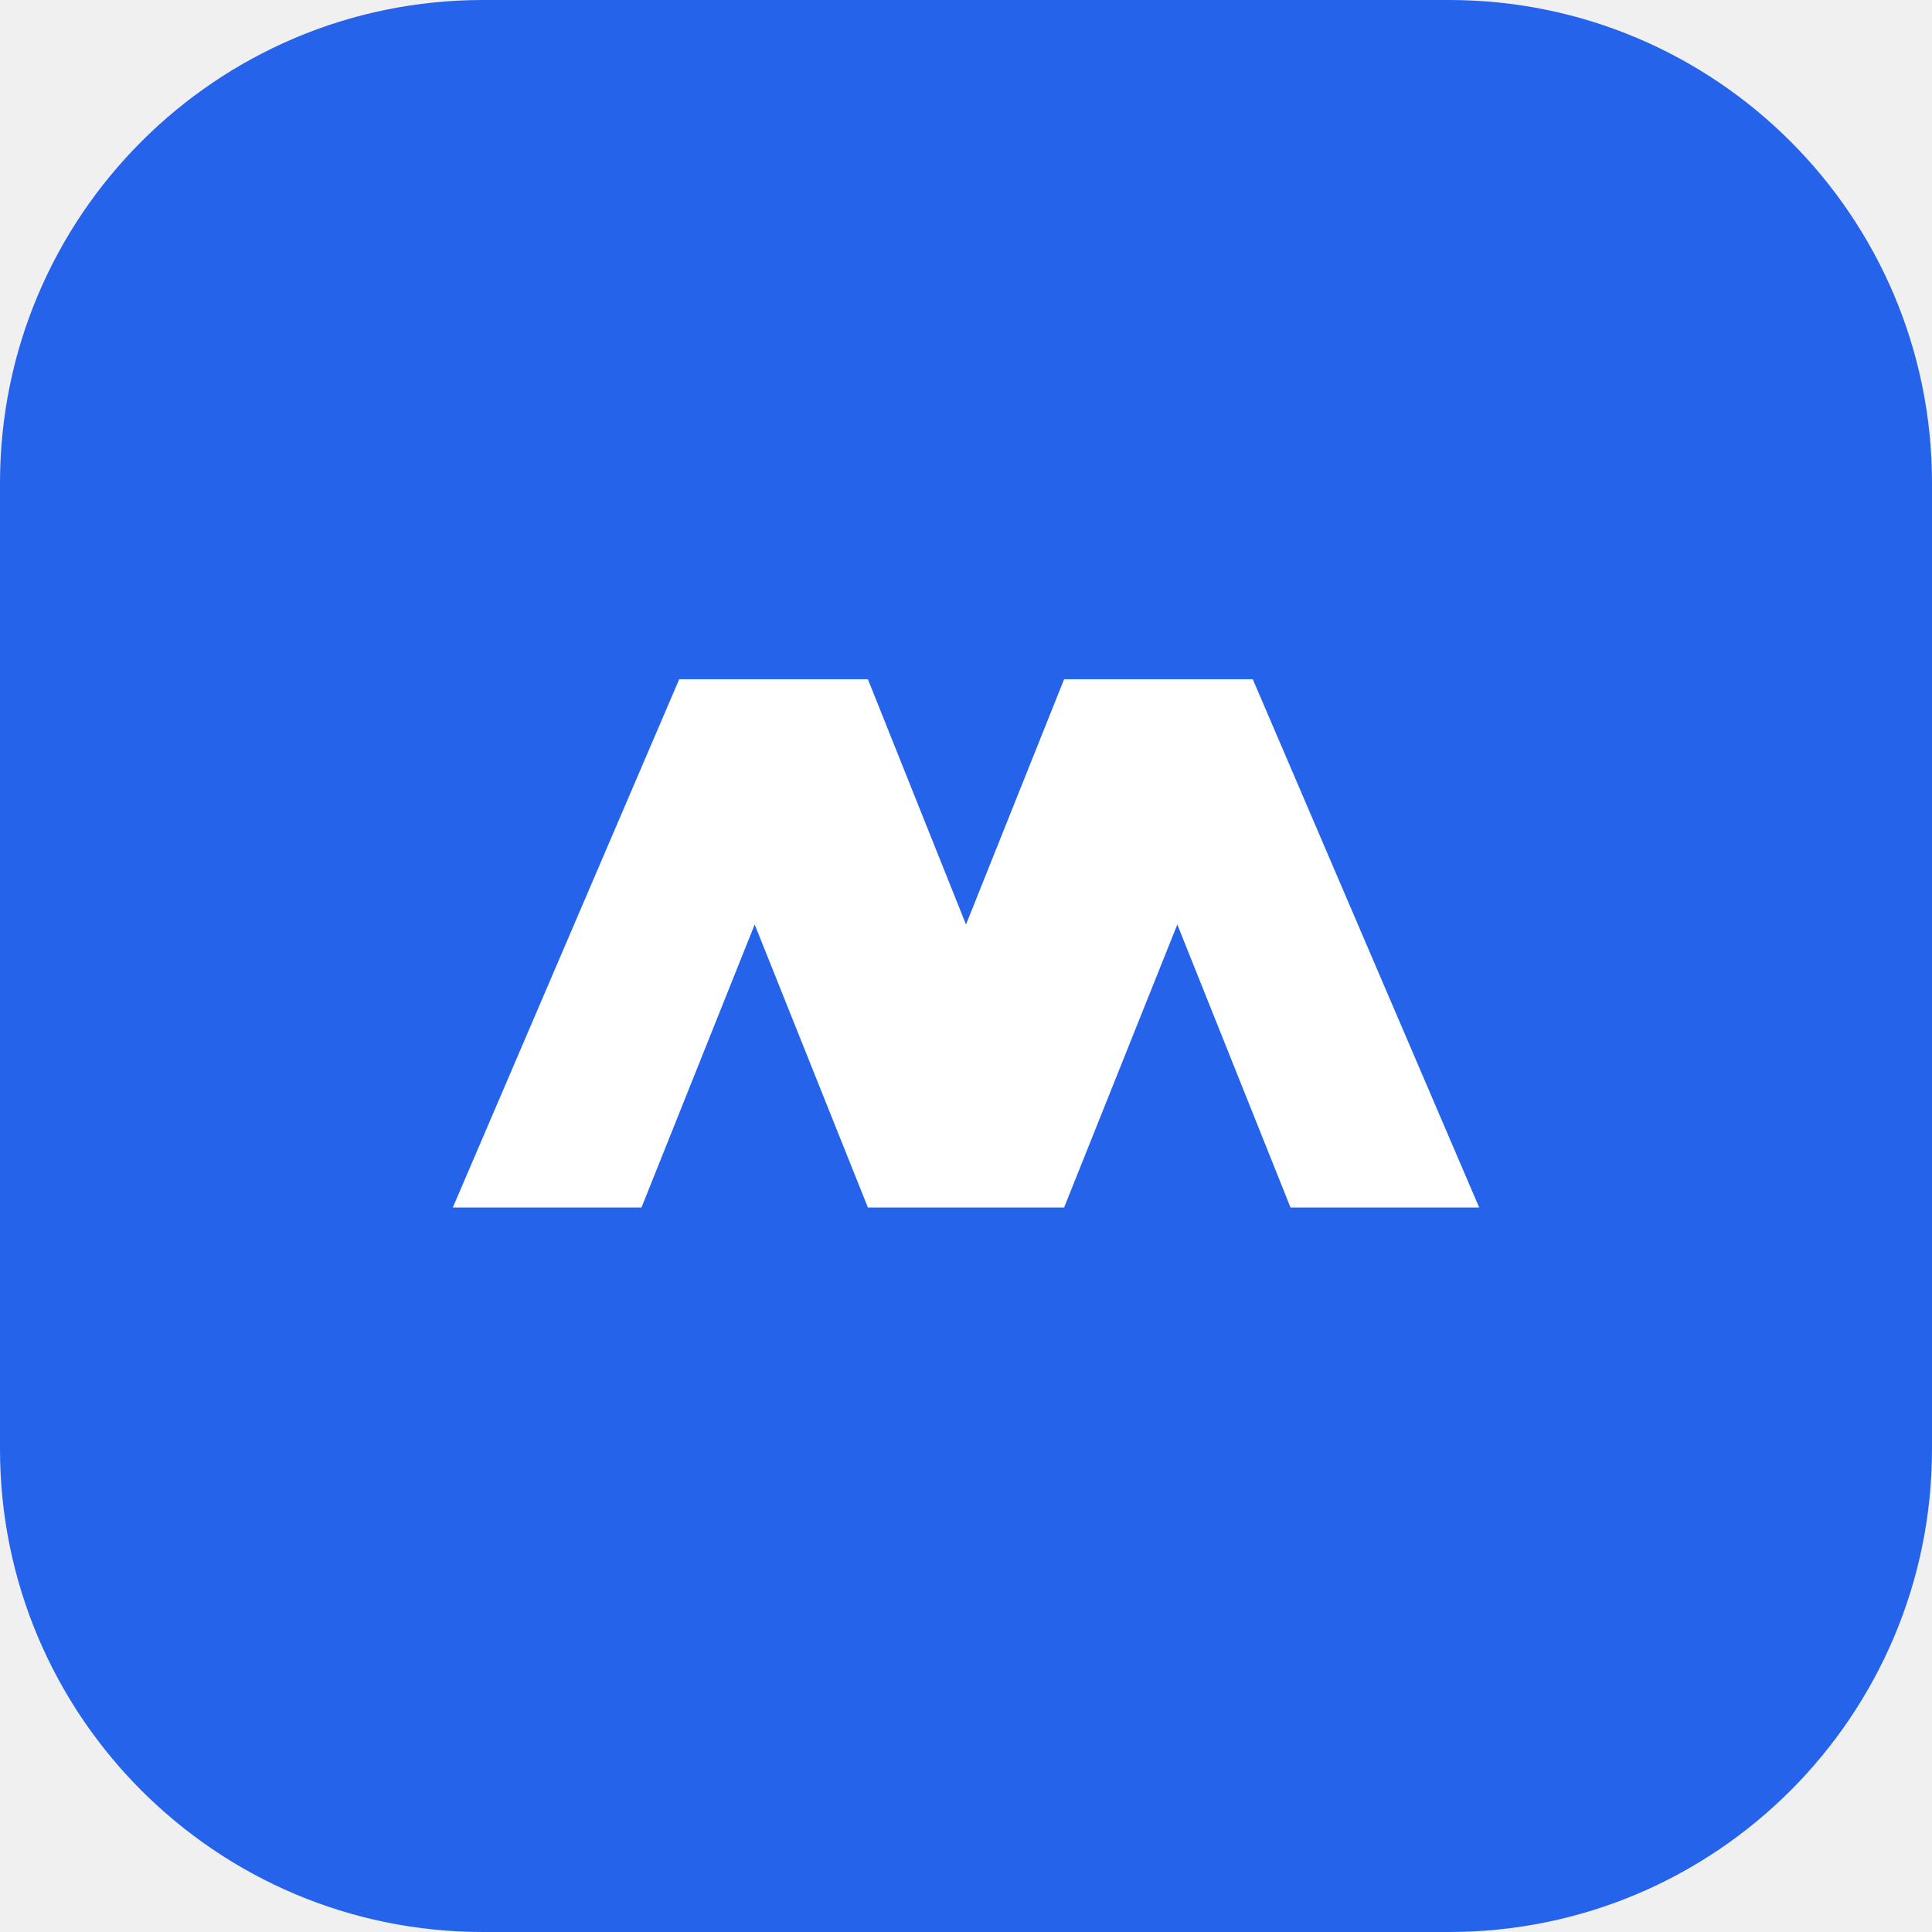
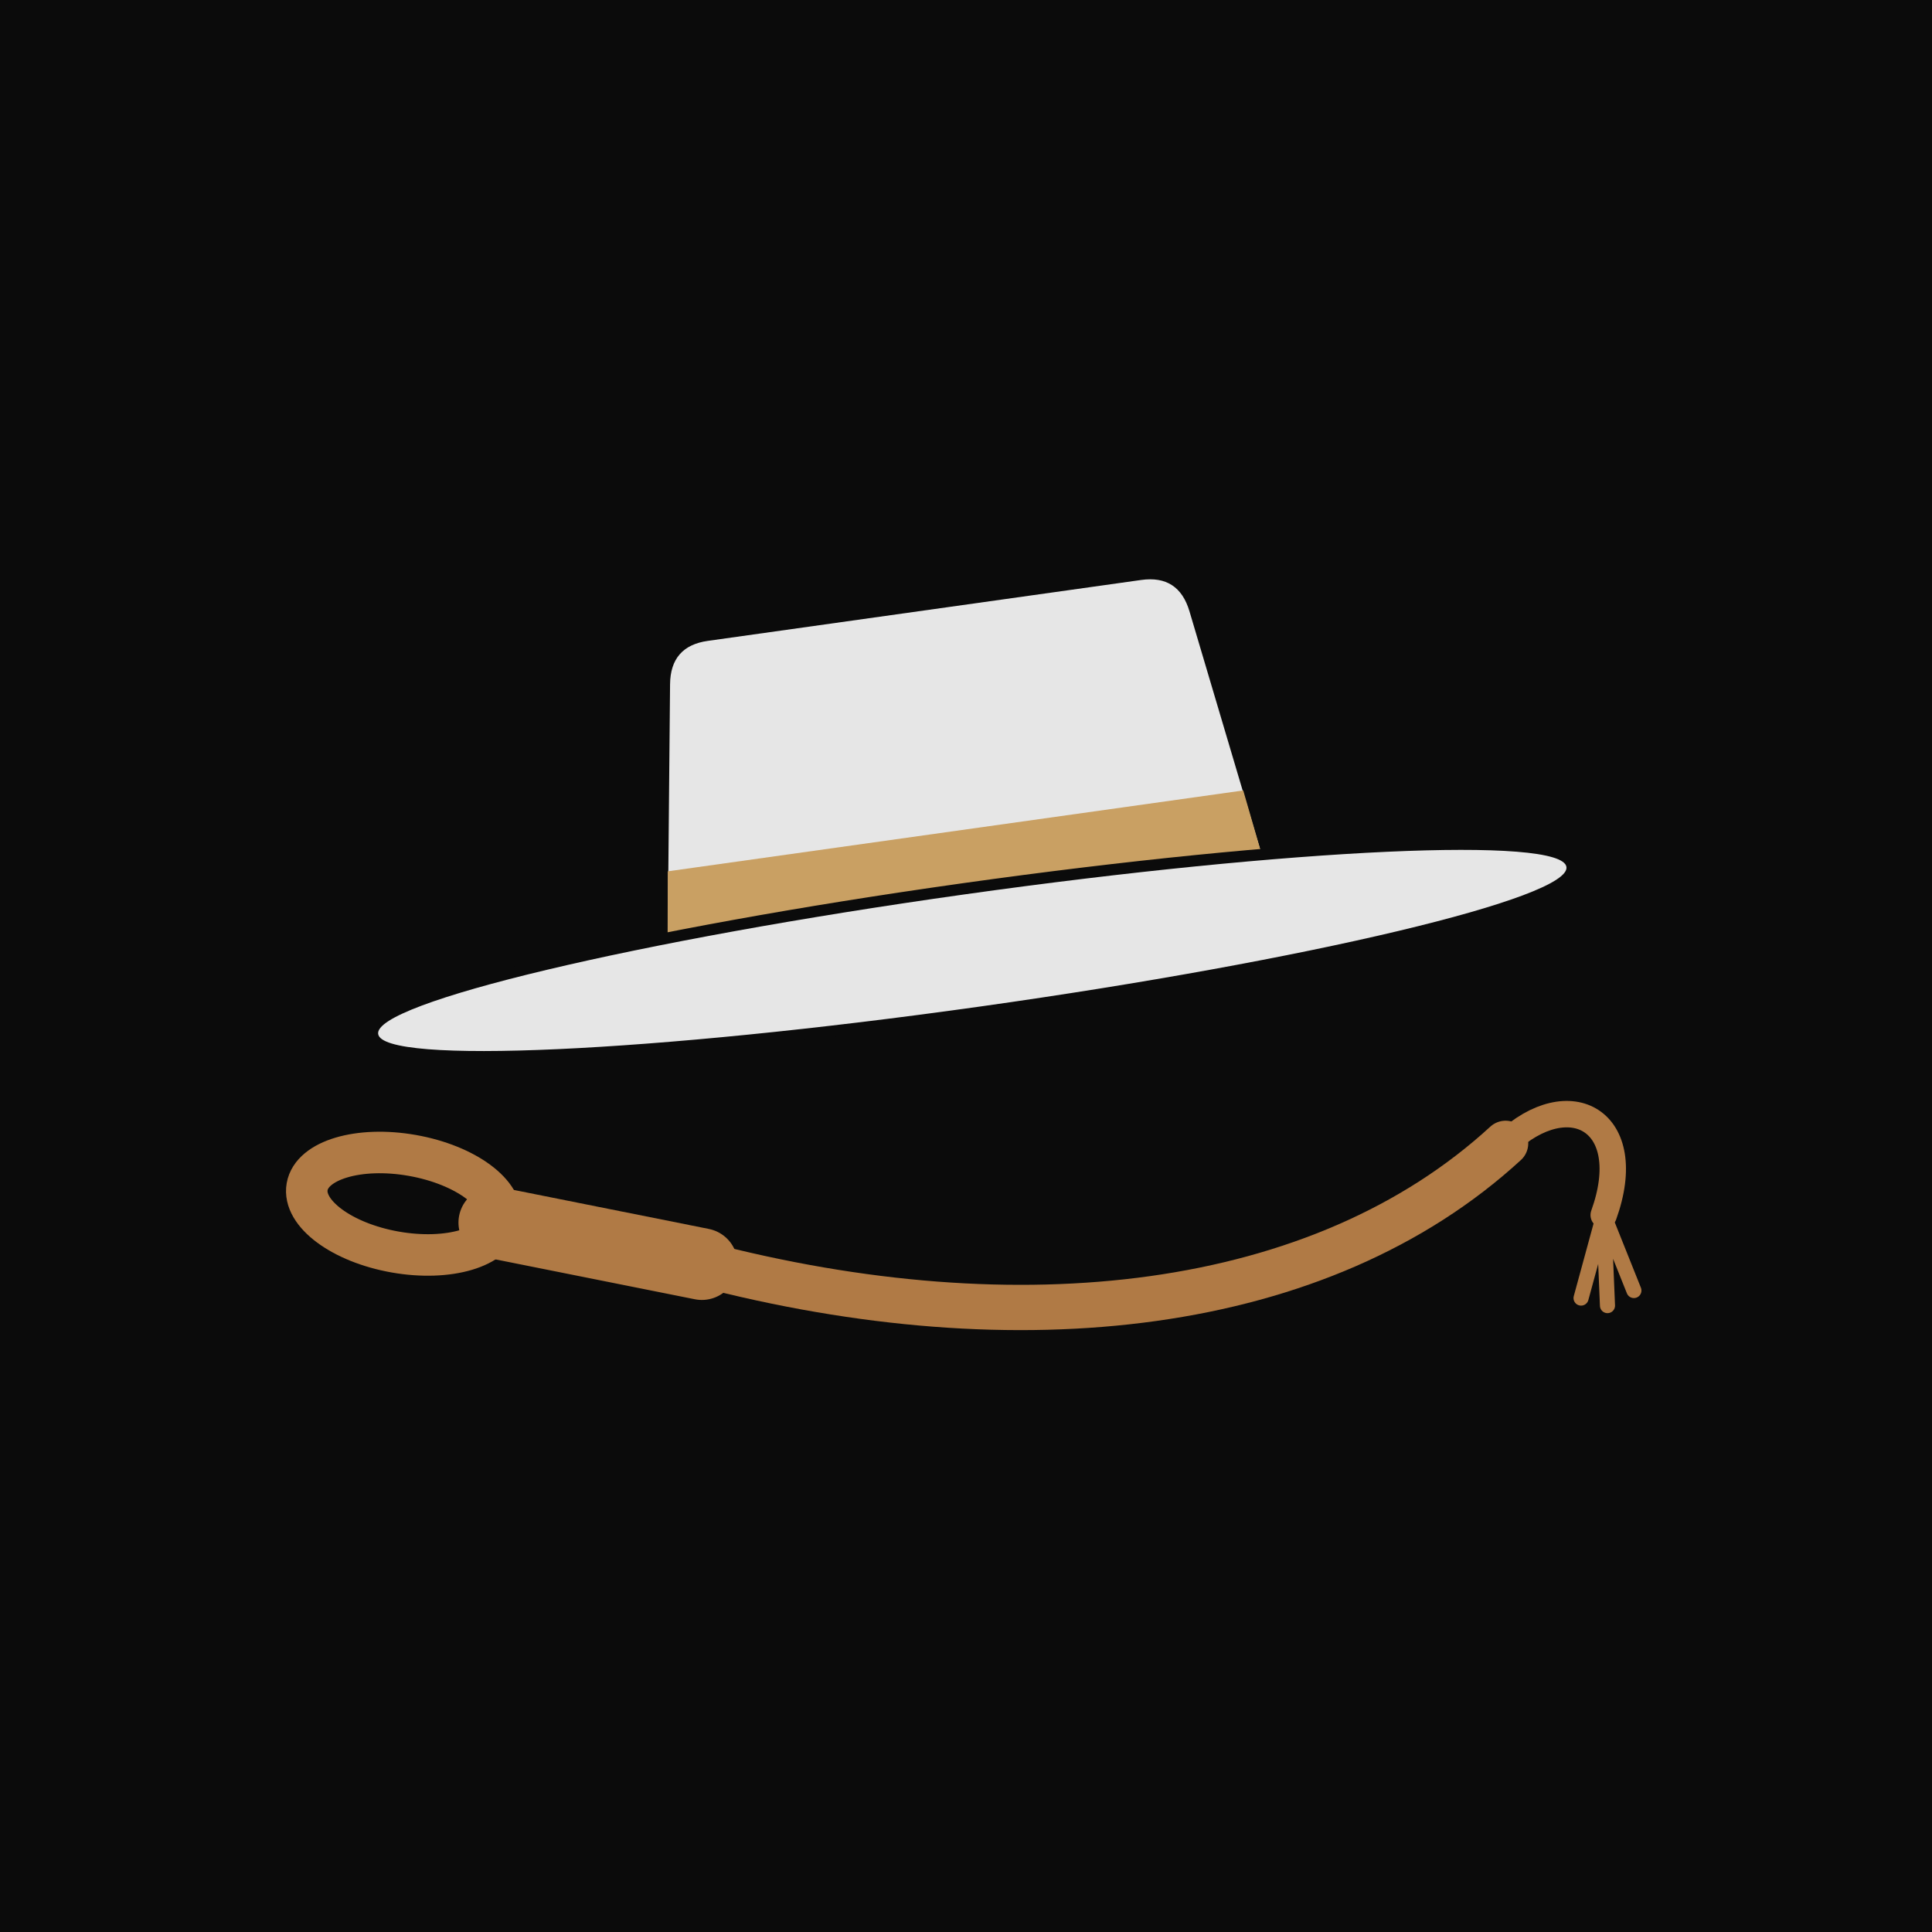
- <svg xmlns="http://www.w3.org/2000/svg" viewBox="0 0 512 512" fill="none">
-   <rect width="512" height="512" rx="128" fill="#2563eb" />
-   <path d="M120 320L180 180H230L256 245L282 180H332L392 320H342L312 245L282 320H230L200 245L170 320H120Z" fill="white" />
+ <svg xmlns="http://www.w3.org/2000/svg" viewBox="0 0 1024 1024" width="1024" height="1024">
+   <rect width="1024" height="1024" fill="#0B0B0B" />
+   <g transform="rotate(-8 512 480)">
+     <path d="M352 482 L373 342 Q376 322 396 322 L628 322 Q648 322 651 342 L672 482 Z" fill="#E6E6E6" />
+     <path d="M358 440 L666 440 L672 482 L352 482 Z" fill="#C9A063" />
+     <ellipse cx="512" cy="504" rx="318" ry="30" fill="#E6E6E6" stroke="#0B0B0B" stroke-width="12" paint-order="stroke" />
+   </g>
+   <g transform="translate(0 -46)" fill="none" stroke="#B07A45" stroke-linecap="round" stroke-linejoin="round">
+     <ellipse cx="214" cy="684" rx="52" ry="26" transform="rotate(10 214 684)" stroke-width="22" />
+     <path d="M262 694 L372 716" stroke-width="38" />
+     <path d="M372 716 C540 760 700 742 798 652" stroke-width="24" />
+     <path d="M798 652 C832 620 868 640 850 690" stroke-width="14" />
+     <path d="M850 690 L838 734 M850 690 L852 738 M850 690 L866 730" stroke-width="8" />
+   </g>
</svg>
